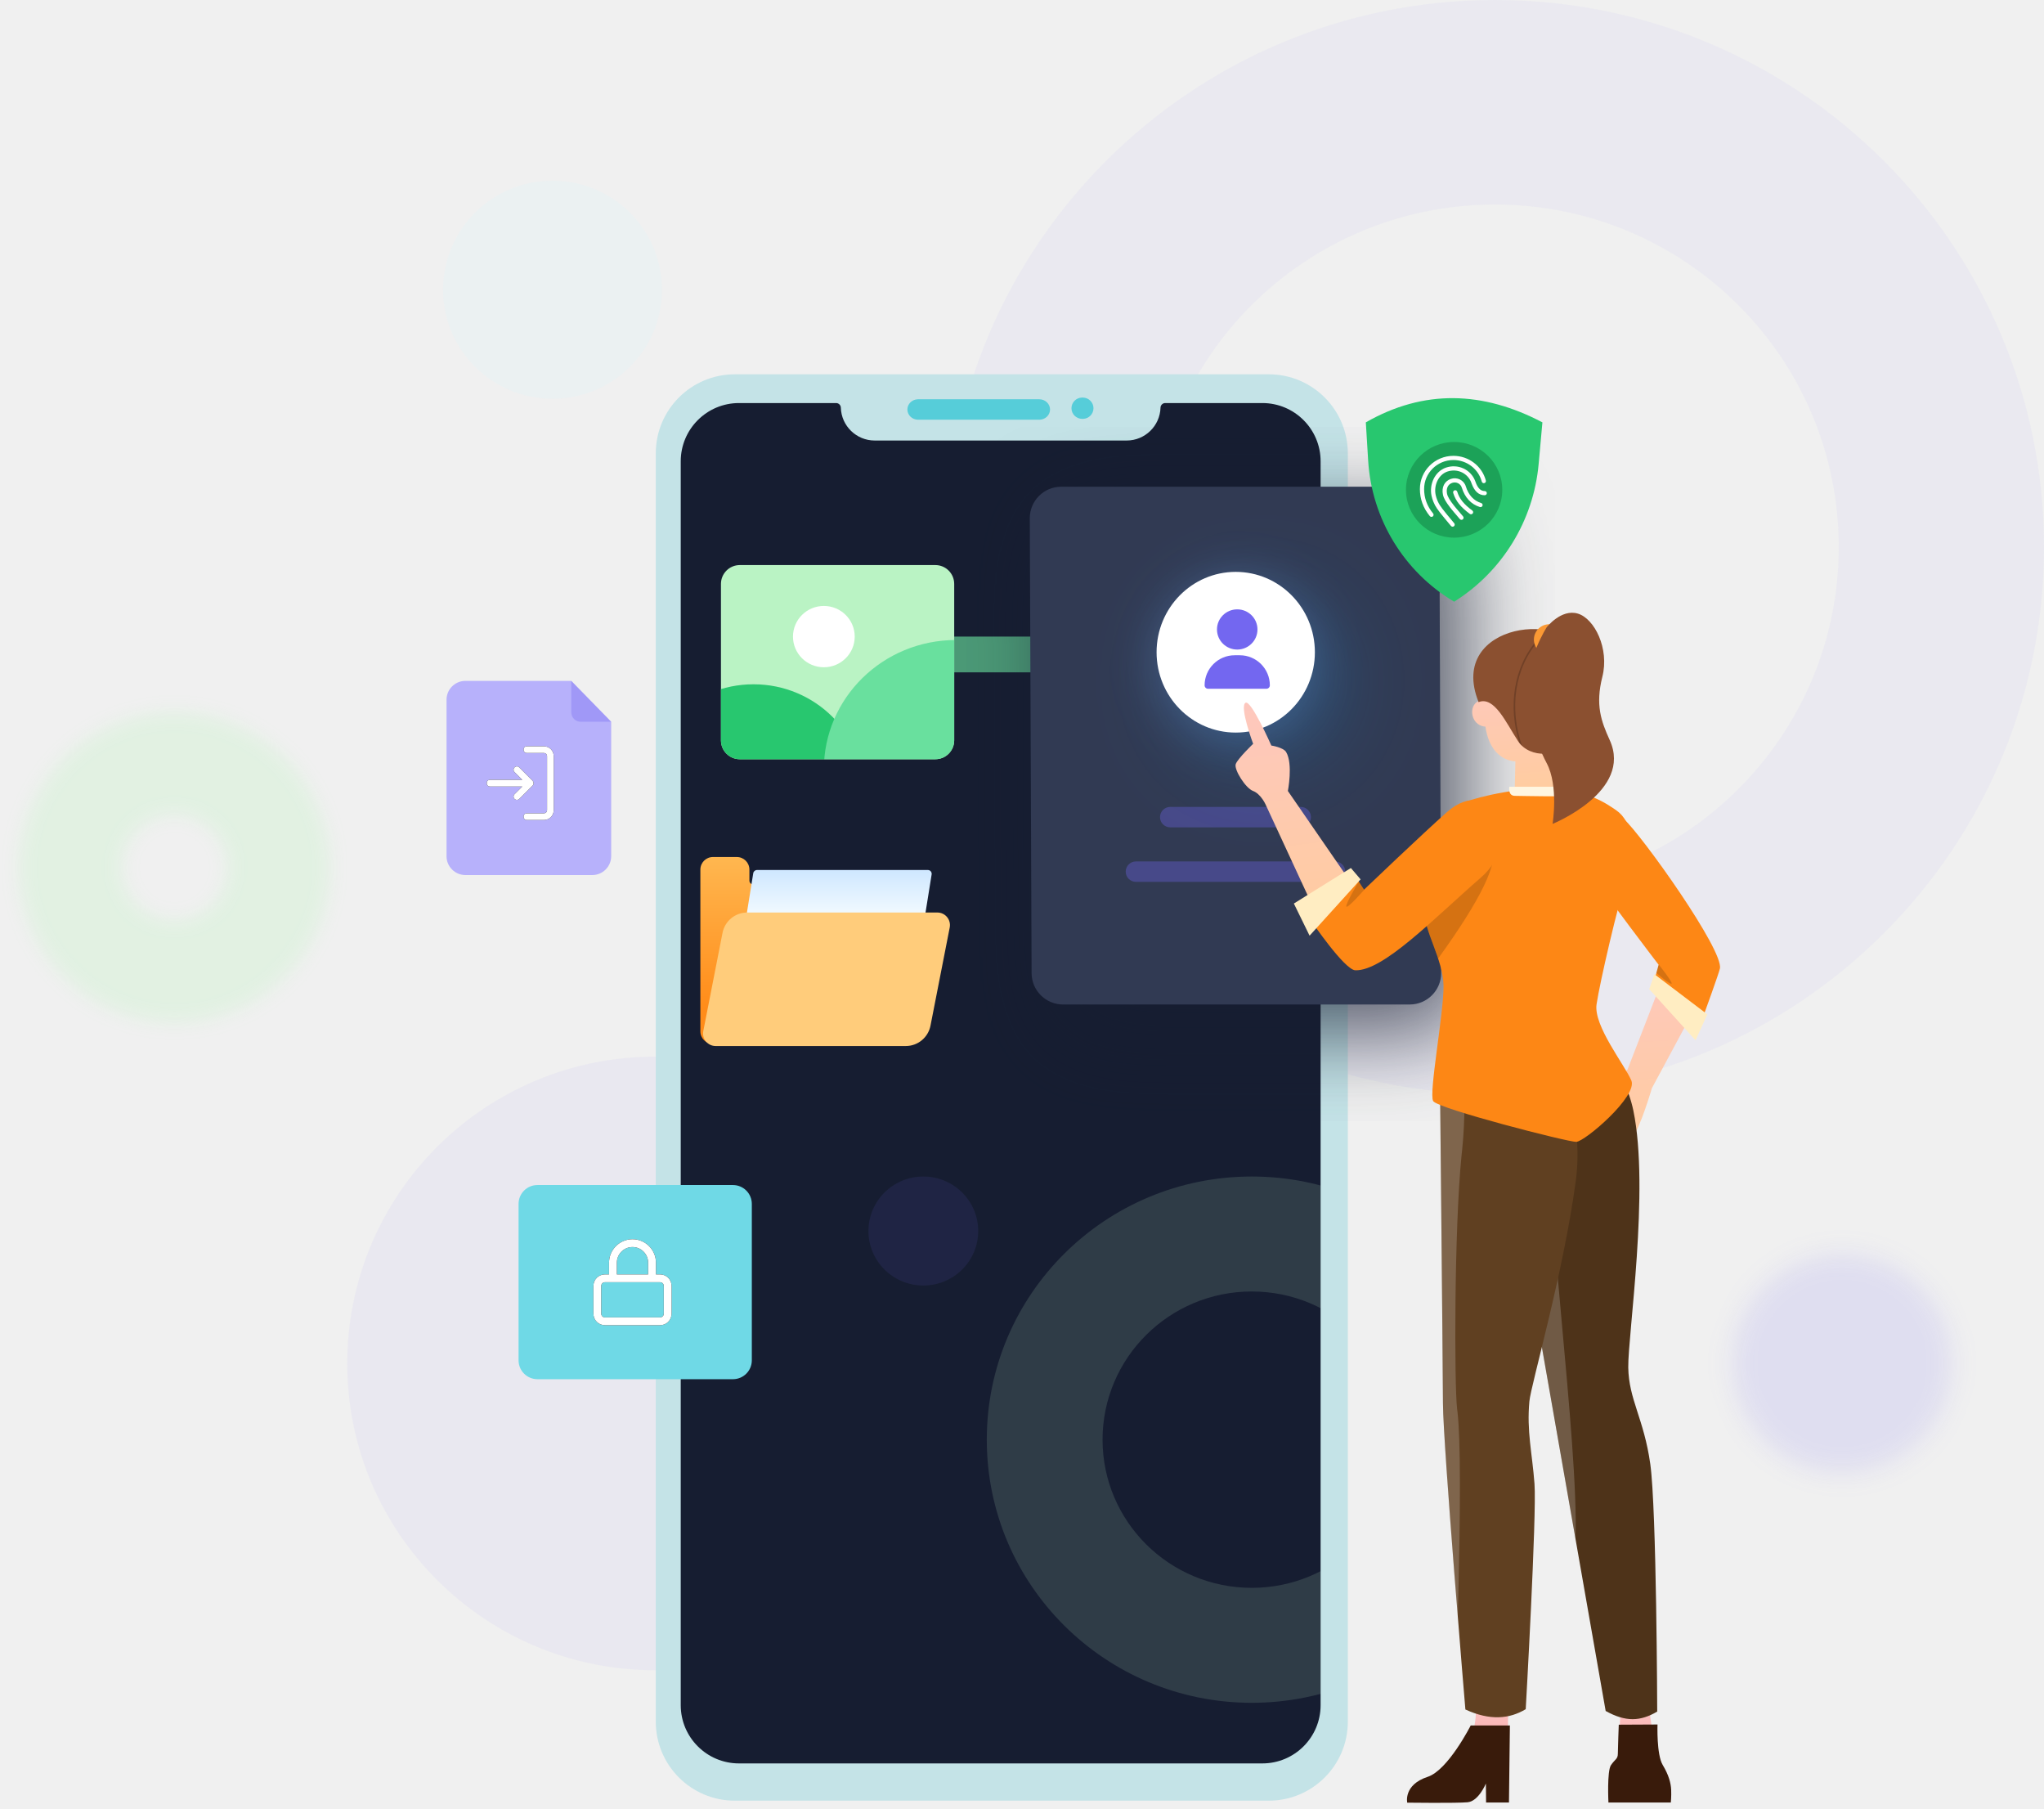
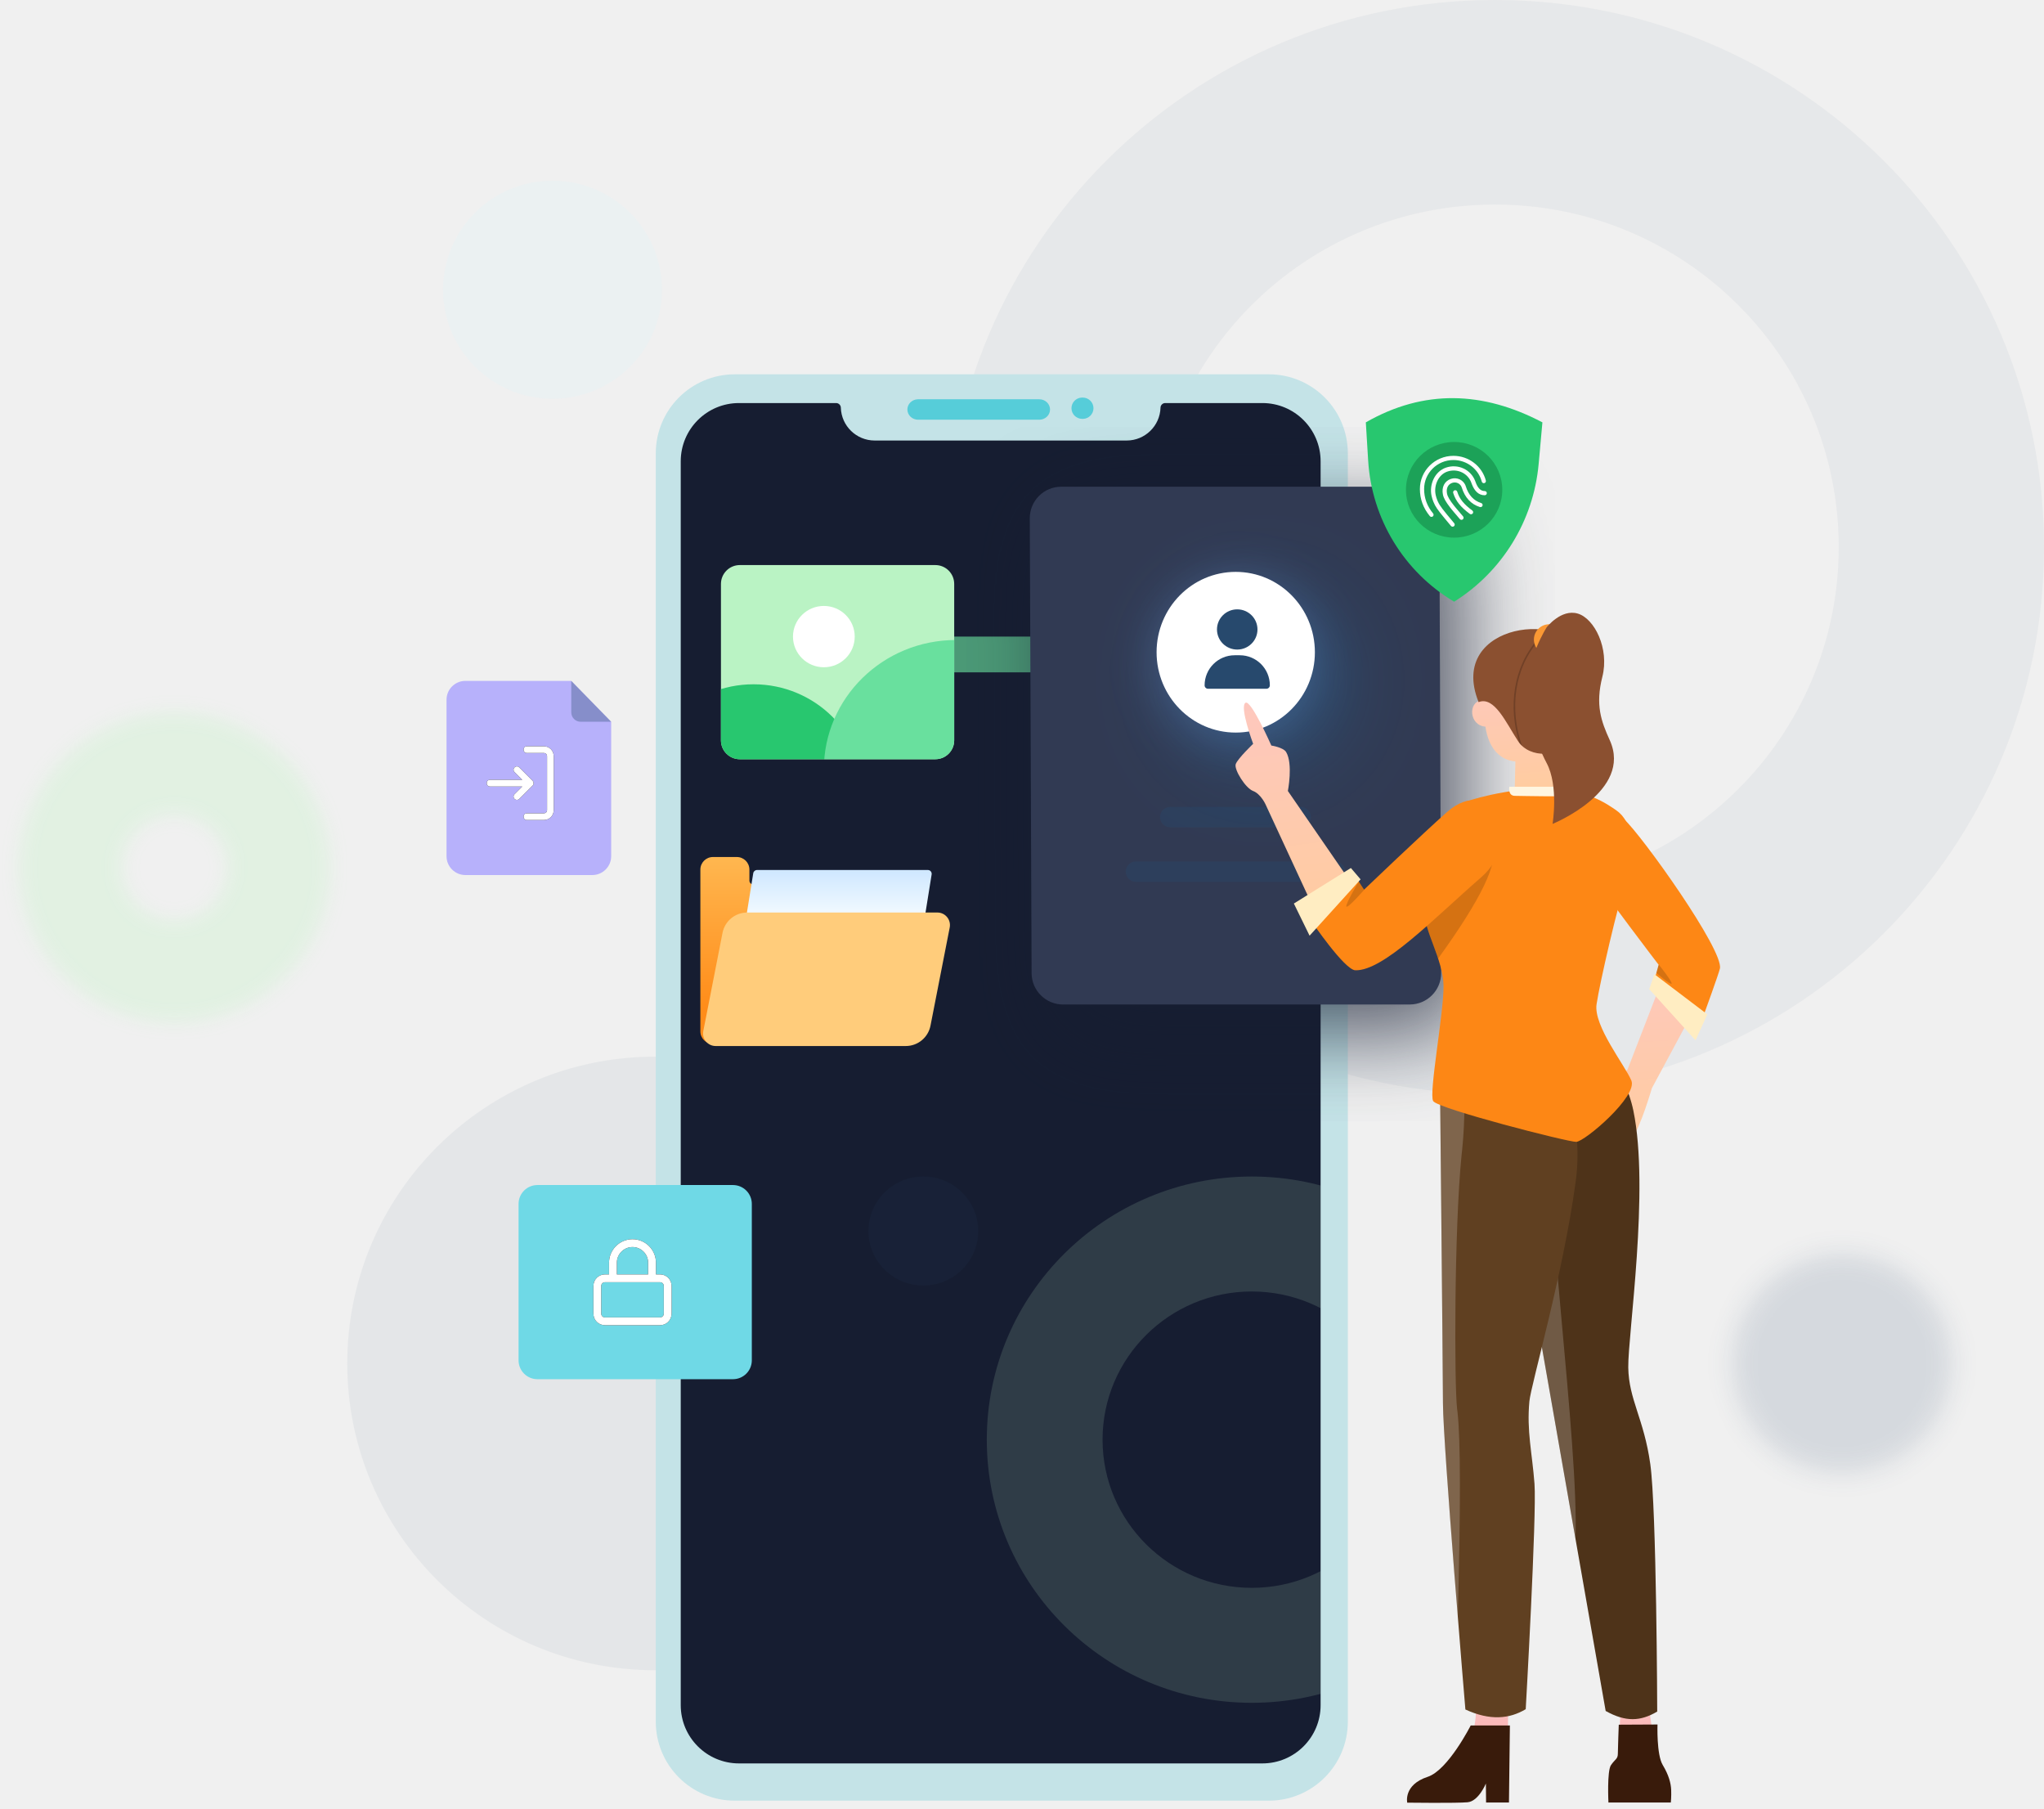
<svg xmlns="http://www.w3.org/2000/svg" width="650" height="575" viewBox="0 0 650 575" fill="none">
  <g id="Illustration">
    <g id="Shape">
-       <path id="Oval" opacity="0.053" fill-rule="evenodd" clip-rule="evenodd" d="M650 173.93C650 77.871 571.829 0 475.402 0C378.974 0 300.804 77.871 300.804 173.93C300.804 269.988 378.974 347.859 475.402 347.859C571.829 347.859 650 269.988 650 173.93ZM366.074 173.93C366.074 113.781 415.022 65.02 475.402 65.02C535.782 65.02 584.729 113.781 584.729 173.93C584.729 234.078 535.782 282.839 475.402 282.839C415.022 282.839 366.074 234.078 366.074 173.93Z" fill="#7367F0" />
+       <path id="Oval" opacity="0.053" fill-rule="evenodd" clip-rule="evenodd" d="M650 173.93C650 77.871 571.829 0 475.402 0C378.974 0 300.804 77.871 300.804 173.93C300.804 269.988 378.974 347.859 475.402 347.859C571.829 347.859 650 269.988 650 173.93ZM366.074 173.93C366.074 113.781 415.022 65.02 475.402 65.02C535.782 65.02 584.729 113.781 584.729 173.93C584.729 234.078 535.782 282.839 475.402 282.839C415.022 282.839 366.074 234.078 366.074 173.93Z" fill="#27496d" />
      <g id="Oval_2" opacity="0.141" filter="url(#filter0_f)">
        <path fill-rule="evenodd" clip-rule="evenodd" d="M104.993 275.795C104.993 248.563 82.833 226.488 55.497 226.488C28.16 226.488 6 248.563 6 275.795C6 303.027 28.16 325.102 55.497 325.102C82.833 325.102 104.993 303.027 104.993 275.795ZM38.635 275.795C38.635 266.518 46.184 258.998 55.497 258.998C64.809 258.998 72.358 266.518 72.358 275.795C72.358 285.072 64.809 292.592 55.497 292.592C46.184 292.592 38.635 285.072 38.635 275.795Z" fill="#8BF78F" />
      </g>
-       <ellipse id="Oval_3" cx="208.338" cy="433.469" rx="97.905" ry="97.531" fill="#7367F0" fill-opacity="0.061" />
+       <ellipse id="Oval_3" cx="208.338" cy="433.469" rx="97.905" ry="97.531" fill="#27496d" fill-opacity="0.061" />
      <ellipse id="Oval_4" opacity="0.141" cx="175.702" cy="92.112" rx="34.811" ry="34.678" fill="#CEF5FF" />
      <g id="Oval_5" filter="url(#filter1_f)">
-         <ellipse cx="585.818" cy="433.469" rx="34.811" ry="34.678" fill="#7367F0" fill-opacity="0.136" />
+         <ellipse cx="585.818" cy="433.469" rx="34.811" ry="34.678" fill="#27496d" fill-opacity="0.136" />
      </g>
    </g>
    <g id="File Organizer">
      <g id="Phone3">
        <path id="Rectangle" fill-rule="evenodd" clip-rule="evenodd" d="M208.539 144.137C208.539 130.254 219.793 119 233.676 119H403.481C417.364 119 428.618 130.254 428.618 144.137V547.336C428.618 561.218 417.364 572.473 403.481 572.473H233.676C219.793 572.473 208.539 561.218 208.539 547.336V144.137Z" fill="#C4E3E7" />
        <g id="Group 48">
          <path id="Rectangle_2" fill-rule="evenodd" clip-rule="evenodd" d="M216.477 146.66C216.477 136.431 224.769 128.138 234.999 128.138H265.888C266.701 128.138 267.366 128.784 267.39 129.597V129.597C267.559 135.419 272.328 140.051 278.153 140.051H358.284C364.108 140.051 368.877 135.419 369.047 129.597V129.597C369.07 128.784 369.736 128.138 370.548 128.138H401.438C411.667 128.138 419.96 136.431 419.96 146.66V542.105C419.96 552.334 411.667 560.627 401.438 560.627H234.999C224.769 560.627 216.477 552.334 216.477 542.105V146.66Z" fill="#161D31" />
          <mask id="mask0" mask-type="alpha" maskUnits="userSpaceOnUse" x="216" y="128" width="204" height="433">
            <path id="Rectangle_3" fill-rule="evenodd" clip-rule="evenodd" d="M216.477 146.66C216.477 136.431 224.769 128.138 234.999 128.138H265.888C266.701 128.138 267.366 128.784 267.39 129.597V129.597C267.559 135.419 272.328 140.051 278.153 140.051H358.284C364.108 140.051 368.877 135.419 369.047 129.597V129.597C369.07 128.784 369.736 128.138 370.548 128.138H401.438C411.667 128.138 419.96 136.431 419.96 146.66V542.105C419.96 552.334 411.667 560.627 401.438 560.627H234.999C224.769 560.627 216.477 552.334 216.477 542.105V146.66Z" fill="white" />
          </mask>
          <g mask="url(#mask0)">
-             <ellipse id="Oval_6" opacity="0.099" cx="293.623" cy="391.368" rx="17.453" ry="17.328" fill="#7367F0" />
+             <ellipse id="Oval_6" opacity="0.099" cx="293.623" cy="391.368" rx="17.453" ry="17.328" fill="#27496d" />
            <path id="Oval_7" opacity="0.141" fill-rule="evenodd" clip-rule="evenodd" d="M398.068 374.04C444.606 374.04 482.333 411.496 482.333 457.7C482.333 503.904 444.606 541.359 398.068 541.359C351.53 541.359 313.803 503.904 313.803 457.7C313.803 411.496 351.53 374.04 398.068 374.04ZM398.068 410.59C371.862 410.59 350.618 431.682 350.618 457.7C350.618 483.717 371.862 504.809 398.068 504.809C424.274 504.809 445.518 483.717 445.518 457.7C445.518 431.682 424.274 410.59 398.068 410.59Z" fill="#C8F5D0" />
            <path id="Rectangle_4" fill-rule="evenodd" clip-rule="evenodd" d="M241.264 208.075C241.264 204.934 243.809 202.389 246.949 202.389H391.019C394.159 202.389 396.704 204.934 396.704 208.075V208.075C396.704 211.215 394.159 213.76 391.019 213.76H246.949C243.809 213.76 241.264 211.215 241.264 208.075V208.075Z" fill="#68DE9E" fill-opacity="0.642" />
          </g>
        </g>
        <path id="Path" d="M330.508 126.939C332.39 126.939 333.916 128.394 333.916 130.188C333.916 131.942 332.457 133.372 330.632 133.435L330.508 133.437H291.962C290.08 133.437 288.554 131.982 288.554 130.188C288.554 128.433 290.013 127.004 291.838 126.941L291.962 126.939H330.508Z" fill="#56CDD9" />
        <path id="Path_2" d="M344.322 126.397C346.205 126.397 347.731 127.913 347.731 129.782C347.731 131.609 346.272 133.099 344.447 133.164L344.322 133.166H344.143C342.261 133.166 340.734 131.651 340.734 129.782C340.734 127.954 342.193 126.465 344.018 126.4L344.143 126.397H344.322Z" fill="#56CDD9" />
      </g>
      <g id="Icon54">
        <g id="Group 37">
          <path id="Rectangle_5" fill-rule="evenodd" clip-rule="evenodd" d="M222.72 276.463C222.72 274.254 224.511 272.463 226.72 272.463L234.313 272.463C236.523 272.463 238.313 274.254 238.313 276.463V279.966C238.313 280.639 238.859 281.185 239.533 281.185H289.542C291.751 281.185 293.542 282.976 293.542 285.185V327.883C293.542 330.092 291.751 331.883 289.542 331.883H226.72C224.511 331.883 222.72 330.092 222.72 327.883V276.463Z" fill="url(#paint0_linear)" />
          <path id="Rectangle_6" fill-rule="evenodd" clip-rule="evenodd" d="M239.536 277.616C239.631 277.025 240.141 276.59 240.739 276.59H295.061C295.812 276.59 296.384 277.261 296.265 278.003L288.105 328.794C288.01 329.385 287.5 329.82 286.901 329.82H232.579C231.829 329.82 231.256 329.149 231.375 328.408L239.536 277.616Z" fill="url(#paint1_linear)" />
          <path id="Rectangle_7" fill-rule="evenodd" clip-rule="evenodd" d="M298.086 290.108C300.604 290.108 302.496 292.406 302.012 294.877L295.899 326.091C295.163 329.845 291.873 332.554 288.048 332.554H227.579C225.061 332.554 223.17 330.256 223.654 327.785L229.767 296.57C230.502 292.816 233.792 290.108 237.617 290.108L298.086 290.108Z" fill="#FFCC7B" />
        </g>
      </g>
      <g id="Group 28">
        <path id="Rectangle_8" fill-rule="evenodd" clip-rule="evenodd" d="M142 222.468C142 219.154 144.686 216.468 148 216.468H181.667L194.359 229.463V272.197C194.359 275.511 191.673 278.197 188.359 278.197H148C144.686 278.197 142 275.511 142 272.197V222.468Z" fill="#B7B1FB" />
        <g id="Icon">
          <path id="Mask" fill-rule="evenodd" clip-rule="evenodd" d="M176.099 257.505V240.458C176.099 238.647 174.714 237.262 172.903 237.262H167.575C166.935 237.262 166.509 237.688 166.509 238.327C166.509 238.966 166.935 239.393 167.575 239.393H172.903C173.542 239.393 173.968 239.819 173.968 240.458V257.505C173.968 258.144 173.542 258.57 172.903 258.57H167.575C166.935 258.57 166.509 258.996 166.509 259.636C166.509 260.275 166.935 260.701 167.575 260.701H172.903C174.714 260.701 176.099 259.316 176.099 257.505ZM169.599 248.555C169.706 248.875 169.706 249.194 169.599 249.408C169.599 249.514 169.493 249.621 169.386 249.727L165.124 253.989C164.91 254.202 164.591 254.308 164.378 254.308C164.165 254.308 163.845 254.202 163.632 253.989C163.205 253.563 163.205 252.923 163.632 252.497L166.083 250.047H155.853C155.213 250.047 154.787 249.621 154.787 248.981C154.787 248.342 155.213 247.916 155.853 247.916H166.083L163.632 245.465C163.205 245.039 163.205 244.4 163.632 243.974C164.058 243.548 164.697 243.548 165.124 243.974L169.386 248.236C169.439 248.289 169.466 248.342 169.493 248.395C169.519 248.449 169.546 248.502 169.599 248.555Z" fill="black" />
          <mask id="mask1" mask-type="alpha" maskUnits="userSpaceOnUse" x="154" y="237" width="23" height="24">
            <path id="Mask_2" fill-rule="evenodd" clip-rule="evenodd" d="M176.099 257.505V240.458C176.099 238.647 174.714 237.262 172.903 237.262H167.575C166.935 237.262 166.509 237.688 166.509 238.327C166.509 238.966 166.935 239.393 167.575 239.393H172.903C173.542 239.393 173.968 239.819 173.968 240.458V257.505C173.968 258.144 173.542 258.57 172.903 258.57H167.575C166.935 258.57 166.509 258.996 166.509 259.636C166.509 260.275 166.935 260.701 167.575 260.701H172.903C174.714 260.701 176.099 259.316 176.099 257.505ZM169.599 248.555C169.706 248.875 169.706 249.194 169.599 249.408C169.599 249.514 169.493 249.621 169.386 249.727L165.124 253.989C164.91 254.202 164.591 254.308 164.378 254.308C164.165 254.308 163.845 254.202 163.632 253.989C163.205 253.563 163.205 252.923 163.632 252.497L166.083 250.047H155.853C155.213 250.047 154.787 249.621 154.787 248.981C154.787 248.342 155.213 247.916 155.853 247.916H166.083L163.632 245.465C163.205 245.039 163.205 244.4 163.632 243.974C164.058 243.548 164.697 243.548 165.124 243.974L169.386 248.236C169.439 248.289 169.466 248.342 169.493 248.395C169.519 248.449 169.546 248.502 169.599 248.555Z" fill="white" />
          </mask>
          <g mask="url(#mask1)">
            <g id="Icon Color">
              <rect id="ð¨ Icon Color" x="152.656" y="236.196" width="25.575" height="25.57" fill="white" />
            </g>
          </g>
        </g>
-         <path id="Path_3" opacity="0.34" d="M194.358 229.463H184.666C183.009 229.463 181.666 228.12 181.666 226.463V216.468L194.358 229.463Z" fill="#7367F0" />
+         <path id="Path_3" opacity="0.34" d="M194.358 229.463H184.666C183.009 229.463 181.666 228.12 181.666 226.463V216.468L194.358 229.463Z" fill="#27496d" />
      </g>
      <g id="Group">
        <path id="Rectangle_9" fill-rule="evenodd" clip-rule="evenodd" d="M164.907 382.748C164.907 379.434 167.594 376.748 170.907 376.748H233.082C236.396 376.748 239.082 379.434 239.082 382.748V432.477C239.082 435.791 236.396 438.477 233.082 438.477H170.907C167.594 438.477 164.907 435.791 164.907 432.477V382.748Z" fill="#6FD9E6" />
        <g id="Icon_2">
          <path id="Mask_3" fill-rule="evenodd" clip-rule="evenodd" d="M209.841 405.159H208.598V401.43C208.598 397.328 205.241 393.972 201.138 393.972C197.036 393.972 193.679 397.328 193.679 401.43V405.159H192.436C190.322 405.159 188.706 406.774 188.706 408.888V417.589C188.706 419.702 190.322 421.317 192.436 421.317H209.841C211.954 421.317 213.57 419.702 213.57 417.589V408.888C213.57 406.774 211.954 405.159 209.841 405.159ZM196.165 401.43C196.165 398.695 198.403 396.458 201.138 396.458C203.873 396.458 206.111 398.695 206.111 401.43V405.159H196.165V401.43ZM209.841 418.831C210.587 418.831 211.084 418.334 211.084 417.589V408.888C211.084 408.142 210.587 407.645 209.841 407.645H192.436C191.69 407.645 191.192 408.142 191.192 408.888V417.589C191.192 418.334 191.69 418.831 192.436 418.831H209.841Z" fill="black" />
          <mask id="mask2" mask-type="alpha" maskUnits="userSpaceOnUse" x="188" y="393" width="26" height="29">
            <path id="Mask_4" fill-rule="evenodd" clip-rule="evenodd" d="M209.841 405.159H208.598V401.43C208.598 397.328 205.241 393.972 201.138 393.972C197.036 393.972 193.679 397.328 193.679 401.43V405.159H192.436C190.322 405.159 188.706 406.774 188.706 408.888V417.589C188.706 419.702 190.322 421.317 192.436 421.317H209.841C211.954 421.317 213.57 419.702 213.57 417.589V408.888C213.57 406.774 211.954 405.159 209.841 405.159ZM196.165 401.43C196.165 398.695 198.403 396.458 201.138 396.458C203.873 396.458 206.111 398.695 206.111 401.43V405.159H196.165V401.43ZM209.841 418.831C210.587 418.831 211.084 418.334 211.084 417.589V408.888C211.084 408.142 210.587 407.645 209.841 407.645H192.436C191.69 407.645 191.192 408.142 191.192 408.888V417.589C191.192 418.334 191.69 418.831 192.436 418.831H209.841Z" fill="white" />
          </mask>
          <g mask="url(#mask2)">
            <g id="Icon Color_2">
              <rect id="ð¨ Icon Color_2" x="186.22" y="392.729" width="29.837" height="29.832" fill="white" />
            </g>
          </g>
        </g>
      </g>
      <g id="Group 34">
        <path id="Rectangle_10" d="M229.265 185.646C229.265 182.333 231.951 179.646 235.265 179.646H297.44C300.754 179.646 303.44 182.333 303.44 185.646V235.376C303.44 238.69 300.754 241.376 297.44 241.376H235.265C231.951 241.376 229.265 238.69 229.265 235.376V185.646Z" fill="#BAF3C4" />
        <mask id="mask3" mask-type="alpha" maskUnits="userSpaceOnUse" x="229" y="179" width="75" height="63">
          <path id="Rectangle_11" d="M229.265 185.646C229.265 182.333 231.951 179.646 235.265 179.646H297.44C300.754 179.646 303.44 182.333 303.44 185.646V235.376C303.44 238.69 300.754 241.376 297.44 241.376H235.265C231.951 241.376 229.265 238.69 229.265 235.376V185.646Z" fill="white" />
        </mask>
        <g mask="url(#mask3)">
          <ellipse id="Oval_8" cx="261.989" cy="202.389" rx="9.817" ry="9.747" fill="white" />
          <ellipse id="Oval_9" cx="239.627" cy="252.747" rx="35.451" ry="35.197" fill="#28C76F" />
          <ellipse id="Oval_10" cx="303.986" cy="244.625" rx="41.996" ry="41.153" fill="#69E09E" />
        </g>
      </g>
      <g id="Group 23">
        <g id="Rectangle_12" filter="url(#filter2_d)">
          <path fill-rule="evenodd" clip-rule="evenodd" d="M327.477 164.778C327.455 159.239 331.939 154.738 337.477 154.738H447.72C453.227 154.738 457.698 159.191 457.72 164.698L458.295 309.31C458.317 314.848 453.833 319.35 448.295 319.35H338.052C332.545 319.35 328.074 314.897 328.052 309.39L327.477 164.778Z" fill="#313A53" />
        </g>
-         <path id="Rectangle_13" opacity="0.34" d="M368.889 259.786C368.889 257.992 370.343 256.537 372.138 256.537H413.635C415.43 256.537 416.884 257.992 416.884 259.786V259.786C416.884 261.581 415.43 263.035 413.635 263.035H372.138C370.343 263.035 368.889 261.581 368.889 259.786V259.786Z" fill="#7367F0" />
-         <path id="Rectangle_14" opacity="0.34" d="M357.98 277.114C357.98 275.32 359.435 273.865 361.229 273.865H424.543C426.338 273.865 427.792 275.32 427.792 277.114V277.114C427.792 278.908 426.338 280.363 424.543 280.363H361.229C359.435 280.363 357.98 278.908 357.98 277.114V277.114Z" fill="#7367F0" />
+         <path id="Rectangle_13" opacity="0.34" d="M368.889 259.786C368.889 257.992 370.343 256.537 372.138 256.537H413.635C415.43 256.537 416.884 257.992 416.884 259.786V259.786C416.884 261.581 415.43 263.035 413.635 263.035H372.138C370.343 263.035 368.889 261.581 368.889 259.786V259.786Z" fill="#27496d" />
+         <path id="Rectangle_14" opacity="0.34" d="M357.98 277.114C357.98 275.32 359.435 273.865 361.229 273.865H424.543C426.338 273.865 427.792 275.32 427.792 277.114V277.114C427.792 278.908 426.338 280.363 424.543 280.363H361.229C359.435 280.363 357.98 278.908 357.98 277.114V277.114Z" fill="#27496d" />
        <g id="Icon8">
          <g id="Oval_11" filter="url(#filter3_dd)">
            <ellipse cx="392.968" cy="207.357" rx="25.17" ry="25.545" fill="white" />
          </g>
          <g id="Group 70">
-             <path id="Combined Shape" fill-rule="evenodd" clip-rule="evenodd" d="M393.443 206.51C396.999 206.51 399.882 203.648 399.882 200.117C399.882 196.587 396.999 193.725 393.443 193.725C389.887 193.725 387.004 196.587 387.004 200.117C387.004 203.648 389.887 206.51 393.443 206.51ZM392.631 208.32C387.35 208.32 383.069 212.601 383.069 217.881C383.069 218.485 383.559 218.974 384.162 218.974H402.724C403.327 218.974 403.817 218.485 403.817 217.881C403.817 212.601 399.536 208.32 394.255 208.32H392.631Z" fill="#7367F0" />
+             <path id="Combined Shape" fill-rule="evenodd" clip-rule="evenodd" d="M393.443 206.51C396.999 206.51 399.882 203.648 399.882 200.117C399.882 196.587 396.999 193.725 393.443 193.725C389.887 193.725 387.004 196.587 387.004 200.117C387.004 203.648 389.887 206.51 393.443 206.51ZM392.631 208.32C387.35 208.32 383.069 212.601 383.069 217.881C383.069 218.485 383.559 218.974 384.162 218.974H402.724C403.327 218.974 403.817 218.485 403.817 217.881C403.817 212.601 399.536 208.32 394.255 208.32H392.631Z" fill="#27496d" />
          </g>
        </g>
      </g>
      <g id="Wom3.5">
        <g id="RArm">
          <path id="Path_4" fill-rule="evenodd" clip-rule="evenodd" d="M517.545 340.072C517.545 340.072 505.347 352.052 506.095 353.223C506.843 354.403 512.99 351.663 512.99 351.663C512.99 351.663 505.321 364.247 506.899 365.214C508.476 366.181 516.545 364.223 519.019 361.629C521.494 359.035 525.312 345.945 525.312 345.945L543.865 311.45L530.41 306.827L517.545 340.072Z" fill="url(#paint2_linear)" />
          <path id="Path_5" fill-rule="evenodd" clip-rule="evenodd" d="M505.088 276.306C510.211 284.208 527.455 306.729 527.455 306.729L526.198 311.222L542.045 322.008C542.045 322.008 546.547 309.66 546.938 307.923C548.226 302.193 522.192 265.626 516.362 260.342C507.184 252.022 497.26 264.229 505.088 276.306Z" fill="#FD8715" />
          <path id="Path_6" fill-rule="evenodd" clip-rule="evenodd" d="M531.576 312.707C531.872 312.135 527.48 306.648 527.48 306.648L526.736 309.316C526.736 309.316 531.281 313.28 531.576 312.707Z" fill="black" fill-opacity="0.16" />
          <path id="Path 70" fill-rule="evenodd" clip-rule="evenodd" d="M526.1 309.714L542.936 322.479L539.184 330.734L524.464 314.478L526.1 309.714Z" fill="#FFEDC2" />
        </g>
        <g id="RLeg">
          <path id="Path_7" fill-rule="evenodd" clip-rule="evenodd" d="M515.472 542.024L514.537 557.842L526.524 558.152L524.271 542.024H515.472Z" fill="url(#paint3_linear)" />
          <path id="Path_8" fill-rule="evenodd" clip-rule="evenodd" d="M527.092 548.256C527.092 548.256 526.756 557.782 528.743 561.108C530.743 564.433 531.348 567.012 531.437 569.001C531.531 571.133 531.328 573.065 531.328 573.065H511.488C511.488 573.065 510.991 563.042 512.305 561.152C513.619 559.263 514.481 559.23 514.481 557.56C514.492 555.89 514.776 548.318 514.776 548.318L527.092 548.256Z" fill="#391B0B" />
          <path id="Path_9" fill-rule="evenodd" clip-rule="evenodd" d="M473.239 330.841L504.336 327.485L504.793 327.906C507.009 330.003 516.641 339.739 519.408 353.048C524.633 378.173 517.64 424.578 517.795 434.753C517.943 444.929 522.786 451.069 524.799 465.456C526.811 479.843 527.001 544.143 527.001 544.143C521.665 547.283 516.97 547.507 510.607 543.955L473.239 330.841Z" fill="#4E3319" />
          <path id="Path_10" fill-rule="evenodd" clip-rule="evenodd" d="M501.016 489.256L473.239 330.841L490.529 328.975C491.299 384.008 502.052 458.397 501.016 489.256Z" fill="white" fill-opacity="0.192" />
        </g>
        <g id="LLeg">
          <path id="Path_11" fill-rule="evenodd" clip-rule="evenodd" d="M479.609 540.361L469.387 540.526C469.387 540.526 470.059 551.06 466.128 554.628L465.913 554.815C461.168 558.764 479.476 557.339 479.476 557.339L479.609 540.361Z" fill="url(#paint4_linear)" />
          <path id="Path_12" fill-rule="evenodd" clip-rule="evenodd" d="M480.151 548.573L479.857 573.056L472.578 573.061L472.515 567.028C472.515 567.028 470.219 572.653 466.71 572.978C463.191 573.303 447.509 573.104 447.509 573.104C447.509 573.104 446.206 567.456 454.012 564.891C460.505 562.759 467.684 548.573 467.684 548.573H480.151Z" fill="#391B0B" />
          <path id="Path_13" fill-rule="evenodd" clip-rule="evenodd" d="M457.814 333.019L492.733 331.844L492.994 332.323C494.688 335.514 503.972 354.195 501.106 375.428C497.082 405.232 486.853 440.171 486.352 445.509C485.459 455.025 487.245 461.915 487.977 471.744C488.709 481.573 485.185 543.391 485.185 543.391C480.003 546.485 473.837 547.092 465.998 543.484C465.998 543.484 458.921 459.518 458.869 446.229C458.817 432.941 457.814 333.019 457.814 333.019Z" fill="#604021" />
          <path id="Path_14" fill-rule="evenodd" clip-rule="evenodd" d="M465 365.255L464.768 367.463C462.441 390.748 462.458 440.198 463.36 447.824L463.483 448.807C464.483 457.412 464.515 479.26 463.58 514.35L462.364 499.208C460.058 470.072 458.893 452.412 458.869 446.229L458.827 439.83C458.626 413.956 457.814 333.018 457.814 333.018L465.179 332.771C465.966 345.547 465.906 356.375 465 365.255Z" fill="white" fill-opacity="0.192" />
        </g>
        <g id="Head">
          <path id="Path_15" fill-rule="evenodd" clip-rule="evenodd" d="M471.13 222.653C466.834 223.12 467.138 230.619 472.368 231.011C473.437 238.24 477.25 241.684 481.898 242.083L481.64 253.018L502.199 253.006C502.199 253.006 496.41 245.281 496.699 234.706C496.987 224.13 496.505 214.196 496.505 214.196L469.876 214.67L471.13 222.653Z" fill="url(#paint5_linear)" />
          <path id="Path_16" fill-rule="evenodd" clip-rule="evenodd" d="M470.195 223.215C475.199 221.25 478.896 229.709 482.725 235.589C486.554 241.468 496.474 240.469 497.841 235.589C503.017 224.899 507.478 210.367 501.438 209.174C500.587 193.726 459.859 197.373 470.195 223.215Z" fill="#8B5030" />
          <path id="Combined Shape_2" fill-rule="evenodd" clip-rule="evenodd" d="M498.141 203.079H489.281H489.169L489.095 203.162C481.246 211.86 479.5 224.681 483.191 236.235C483.447 236.556 483.724 236.853 484.017 237.126C479.932 225.481 481.513 212.381 489.392 203.579H498.734C498.544 203.406 498.346 203.24 498.141 203.079Z" fill="black" fill-opacity="0.199" />
          <ellipse id="Oval_12" cx="492.697" cy="203.329" rx="4.909" ry="4.873" fill="#FB9934" />
        </g>
        <g id="Body">
          <path id="Path_17" fill-rule="evenodd" clip-rule="evenodd" d="M465.736 255.135C461.149 261.825 453.505 284.53 453.071 289.637C452.583 295.529 458.945 304.915 459.049 313.444C459.142 321.974 454.304 347.658 455.758 350.058C457.2 352.457 498.554 363.079 501.252 363.022C503.939 362.964 520.901 348.507 518.773 343.511C516.633 338.515 506.7 326.099 507.712 319.292C508.712 312.485 514.521 287.36 517.405 278.809C520.278 270.257 519.32 261.279 513.959 257.6C511.305 255.779 504.226 250.606 491.619 250.63C479.012 250.654 466.092 254.617 465.736 255.135Z" fill="#FD8715" />
          <path id="Path 68" fill-rule="evenodd" clip-rule="evenodd" d="M479.971 250.141C479.971 250.141 479.44 253.018 481.763 253.018C484.085 253.018 499.665 253.527 501.774 252.617C503.884 251.708 503.251 250.141 503.251 250.141H479.971Z" fill="#FFF6E1" />
          <path id="Path_18" fill-rule="evenodd" clip-rule="evenodd" d="M459.078 269.604L459.219 269.533C467.714 265.323 472.817 265.137 474.527 268.975C476.738 273.937 471.004 285.858 457.327 304.74C455.448 299.013 452.746 293.553 453.071 289.637C453.322 286.681 455.988 277.832 459.078 269.604Z" fill="black" fill-opacity="0.16" />
        </g>
        <g id="LArm">
          <path id="Path_19" fill-rule="evenodd" clip-rule="evenodd" d="M402.413 255.658C402.413 255.658 400.883 252.36 398.477 251.468C396.072 250.576 392.393 244.665 392.962 242.949C393.531 241.233 398.507 236.473 398.507 236.473C398.507 236.473 394.108 224.753 396.056 223.43C397.777 222.261 404.291 237.023 404.291 237.023C404.291 237.023 408.121 237.596 409.004 239.106C411.232 242.91 409.548 251.468 409.548 251.468L432.156 284.267L421.782 297.472L402.413 255.658Z" fill="url(#paint6_linear)" />
          <path id="Path_20" fill-rule="evenodd" clip-rule="evenodd" d="M460.125 258.201C452.479 264.945 433.777 282.836 433.777 282.836C433.777 282.836 430.999 278.609 430.999 278.609L417.013 292.828C417.013 292.828 427.563 308.364 430.999 308.473C439.95 308.756 455.989 291.976 471.068 278.874C484.588 267.126 474.377 245.631 460.125 258.201Z" fill="#FD8715" />
          <path id="Path_21" fill-rule="evenodd" clip-rule="evenodd" d="M433.832 282.857C433.832 282.857 428.586 288.881 428.153 288.224C427.72 287.567 432.11 280.244 432.11 280.244L433.832 282.857Z" fill="black" fill-opacity="0.16" />
          <path id="Path 69" fill-rule="evenodd" clip-rule="evenodd" d="M432.673 279.567L416.452 297.472L411.454 287.254L429.587 275.957L432.673 279.567Z" fill="#FFEDC2" />
        </g>
        <path id="Path_22" fill-rule="evenodd" clip-rule="evenodd" d="M491.835 199.45C491.835 199.45 496.429 193.51 501.733 195.069C507.037 196.627 511.834 206.18 509.556 215.159C507.29 224.14 509.159 229.262 511.909 235.315C519.295 251.595 493.721 261.933 493.721 261.933C493.721 261.933 495.717 249.869 491.835 242.584C487.838 235.082 485.568 225.461 485.568 219.574C485.568 209.336 491.835 199.45 491.835 199.45Z" fill="#8B5030" />
      </g>
      <g id="Group 39">
        <path id="Rectangle_15" fill-rule="evenodd" clip-rule="evenodd" d="M434.338 134.277C452.818 123.705 471.55 124.331 490.493 134.277L489.293 147.546C487.666 165.529 477.722 181.716 462.415 191.295V191.295V191.295C446.446 181.783 436.213 164.989 435.08 146.435L434.338 134.277Z" fill="#28C76F" />
        <ellipse id="Oval_13" cx="462.416" cy="155.723" rx="15.315" ry="15.205" fill="#1CA258" />
        <g id="Group 40">
          <path id="Path_23" fill-rule="evenodd" clip-rule="evenodd" d="M462.197 144.922C467.068 144.922 471.284 148.181 472.507 152.778C472.602 153.133 472.388 153.497 472.031 153.591C471.673 153.685 471.306 153.473 471.212 153.118C470.143 149.102 466.456 146.252 462.197 146.252C457.048 146.252 452.875 150.381 452.875 155.472C452.875 158.346 453.824 160.929 455.734 163.247C455.969 163.531 455.927 163.95 455.64 164.183C455.354 164.415 454.932 164.374 454.697 164.089C452.593 161.537 451.535 158.656 451.535 155.472C451.535 149.645 456.309 144.922 462.197 144.922Z" fill="white" />
          <path id="Path_24" fill-rule="evenodd" clip-rule="evenodd" d="M459.827 148.663C463.619 147.367 467.713 149.243 469.112 152.912L469.188 153.122C469.907 155.195 470.885 156.133 472.136 156.117C472.506 156.112 472.81 156.406 472.814 156.774C472.819 157.141 472.523 157.443 472.153 157.447C470.288 157.471 468.903 156.203 468.011 153.807L467.921 153.555C466.843 150.448 463.432 148.838 460.263 149.921C457.41 150.896 455.885 154.344 456.556 157.383C456.686 157.975 456.851 158.506 457.064 159.018L457.255 159.46C457.891 160.856 458.718 161.903 462.454 166.36C462.69 166.643 462.652 167.062 462.367 167.297C462.083 167.532 461.66 167.493 461.423 167.211L459.42 164.808C457.016 161.896 456.473 161.066 455.867 159.626L455.825 159.525C455.582 158.939 455.393 158.334 455.246 157.668C454.441 154.017 456.272 149.879 459.827 148.663Z" fill="white" />
          <path id="Path_25" fill-rule="evenodd" clip-rule="evenodd" d="M461.375 152.255C463.339 151.583 465.512 152.632 466.122 154.593C467.003 157.418 468.623 159.173 471.015 159.927C471.368 160.038 471.563 160.412 471.451 160.762C471.339 161.112 470.962 161.306 470.61 161.195C467.779 160.303 465.847 158.21 464.842 154.986C464.458 153.753 463.07 153.083 461.811 153.513C460.471 153.971 459.808 155.254 460.174 157.01C460.359 157.903 461.094 159.119 462.345 160.703L462.558 160.971C462.734 161.19 462.918 161.414 463.118 161.653L465.271 164.182C465.507 164.465 465.467 164.885 465.182 165.119C464.897 165.353 464.474 165.313 464.238 165.03L462.516 163.012L462.085 162.501C461.881 162.256 461.692 162.026 461.511 161.801L461.077 161.252C459.831 159.642 459.089 158.372 458.861 157.279C458.364 154.891 459.373 152.939 461.375 152.255Z" fill="white" />
          <path id="Path_26" fill-rule="evenodd" clip-rule="evenodd" d="M462.568 155.878C462.922 155.77 463.296 155.968 463.405 156.319C464.127 158.66 465.541 160.321 468.201 162.304C468.497 162.524 468.557 162.941 468.335 163.235C468.113 163.529 467.693 163.588 467.397 163.368C464.531 161.231 462.944 159.368 462.123 156.709C462.015 156.358 462.214 155.986 462.568 155.878Z" fill="white" />
        </g>
      </g>
    </g>
  </g>
  <defs>
    <filter id="filter0_f" x="0.563" y="221.051" width="109.866" height="109.487" filterUnits="userSpaceOnUse" color-interpolation-filters="sRGB">
      <feFlood flood-opacity="0" result="BackgroundImageFix" />
      <feBlend mode="normal" in="SourceGraphic" in2="BackgroundImageFix" result="shape" />
      <feGaussianBlur stdDeviation="2.718" result="effect1_foregroundBlur" />
    </filter>
    <filter id="filter1_f" x="542.852" y="390.637" width="85.931" height="85.665" filterUnits="userSpaceOnUse" color-interpolation-filters="sRGB">
      <feFlood flood-opacity="0" result="BackgroundImageFix" />
      <feBlend mode="normal" in="SourceGraphic" in2="BackgroundImageFix" result="shape" />
      <feGaussianBlur stdDeviation="4.077" result="effect1_foregroundBlur" />
    </filter>
    <filter id="filter2_d" x="307.478" y="135.738" width="186.818" height="220.612" filterUnits="userSpaceOnUse" color-interpolation-filters="sRGB">
      <feFlood flood-opacity="0" result="BackgroundImageFix" />
      <feColorMatrix in="SourceAlpha" type="matrix" values="0 0 0 0 0 0 0 0 0 0 0 0 0 0 0 0 0 0 127 0" />
      <feOffset dx="8" dy="9" />
      <feGaussianBlur stdDeviation="14" />
      <feColorMatrix type="matrix" values="0 0 0 0 0.086 0 0 0 0 0.114 0 0 0 0 0.192 0 0 0 0.7 0" />
      <feBlend mode="normal" in2="BackgroundImageFix" result="effect1_dropShadow" />
      <feBlend mode="normal" in="SourceGraphic" in2="effect1_dropShadow" result="shape" />
    </filter>
    <filter id="filter3_dd" x="347.798" y="162.812" width="106.341" height="107.09" filterUnits="userSpaceOnUse" color-interpolation-filters="sRGB">
      <feFlood flood-opacity="0" result="BackgroundImageFix" />
      <feColorMatrix in="SourceAlpha" type="matrix" values="0 0 0 0 0 0 0 0 0 0 0 0 0 0 0 0 0 0 127 0" />
      <feOffset dx="8" dy="9" />
      <feGaussianBlur stdDeviation="14" />
      <feColorMatrix type="matrix" values="0 0 0 0 0.076 0 0 0 0 0.583 0 0 0 0 0.879 0 0 0 0.229 0" />
      <feBlend mode="normal" in2="BackgroundImageFix" result="effect1_dropShadow" />
      <feColorMatrix in="SourceAlpha" type="matrix" values="0 0 0 0 0 0 0 0 0 0 0 0 0 0 0 0 0 0 127 0" />
      <feOffset dy="2" />
      <feGaussianBlur stdDeviation="7.5" />
      <feColorMatrix type="matrix" values="0 0 0 0 0.504 0 0 0 0 0.7 0 0 0 0 1 0 0 0 0.234 0" />
      <feBlend mode="normal" in2="effect1_dropShadow" result="effect2_dropShadow" />
      <feBlend mode="normal" in="SourceGraphic" in2="effect2_dropShadow" result="shape" />
    </filter>
    <linearGradient id="paint0_linear" x1="299.098" y1="320.699" x2="299.098" y2="251.956" gradientUnits="userSpaceOnUse">
      <stop stop-color="#FF8C19" />
      <stop offset="1" stop-color="#FFC967" />
    </linearGradient>
    <linearGradient id="paint1_linear" x1="290.964" y1="293.294" x2="290.964" y2="261.963" gradientUnits="userSpaceOnUse">
      <stop stop-color="#F8FDFF" />
      <stop offset="1" stop-color="#AAD4FF" />
    </linearGradient>
    <linearGradient id="paint2_linear" x1="502.994" y1="290.908" x2="507.069" y2="361.835" gradientUnits="userSpaceOnUse">
      <stop stop-color="#FDC6C6" />
      <stop offset="1" stop-color="#FFCCA1" />
    </linearGradient>
    <linearGradient id="paint3_linear" x1="512.463" y1="538.098" x2="514.125" y2="557.265" gradientUnits="userSpaceOnUse">
      <stop stop-color="#FDC6C6" />
      <stop offset="1" stop-color="#FAB2B2" />
    </linearGradient>
    <linearGradient id="paint4_linear" x1="462.622" y1="536.167" x2="464.195" y2="556.674" gradientUnits="userSpaceOnUse">
      <stop stop-color="#FDC6C6" />
      <stop offset="1" stop-color="#FAB2B2" />
    </linearGradient>
    <linearGradient id="paint5_linear" x1="462.262" y1="204.745" x2="465.66" y2="250.978" gradientUnits="userSpaceOnUse">
      <stop stop-color="#FDC6C6" />
      <stop offset="1" stop-color="#FFCCA1" />
    </linearGradient>
    <linearGradient id="paint6_linear" x1="386.111" y1="205.324" x2="396.752" y2="292.76" gradientUnits="userSpaceOnUse">
      <stop stop-color="#FDC6C6" />
      <stop offset="1" stop-color="#FFCCA1" />
    </linearGradient>
  </defs>
</svg>
